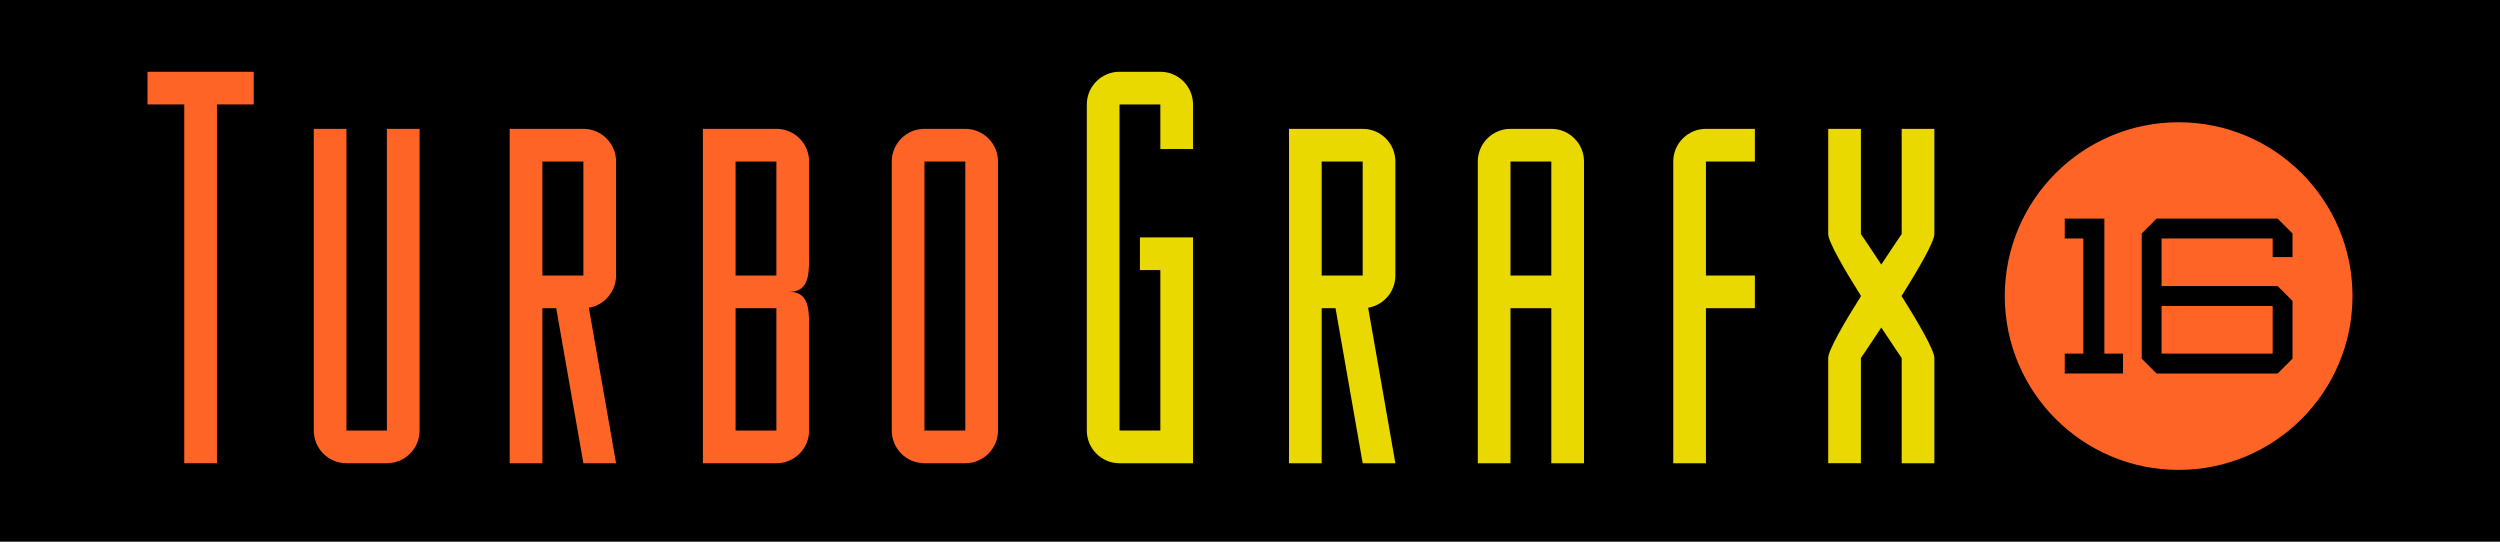
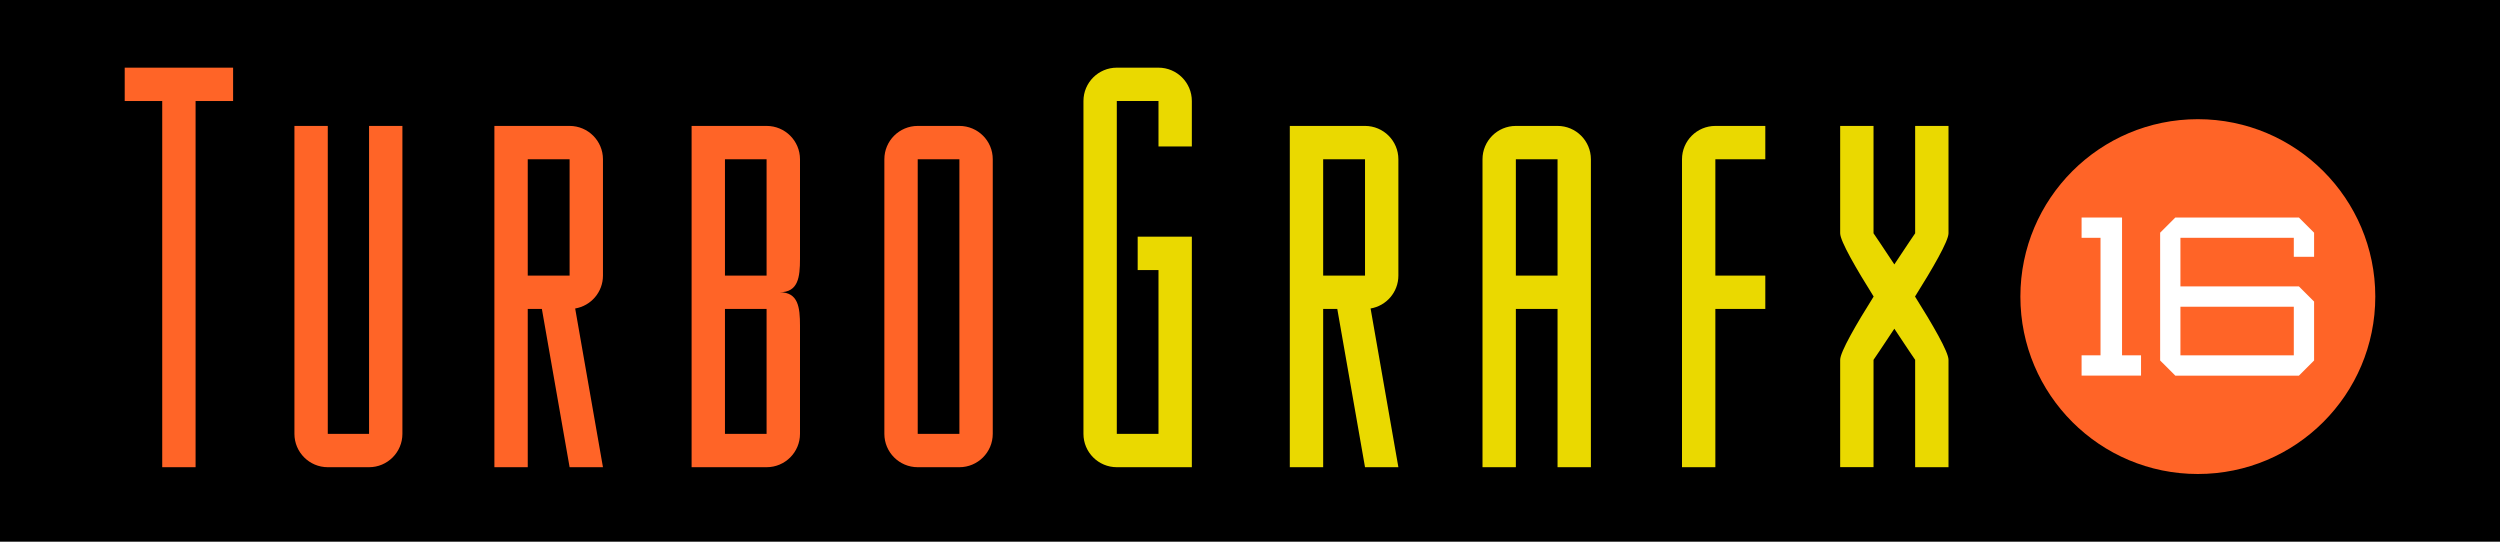
- <svg xmlns="http://www.w3.org/2000/svg" enable-background="new 0 0 3839 693.3" height="416" viewBox="0 0 1920 416" width="1920" version="1.1" id="svg14">
-   <defs id="defs14" />
+ <svg xmlns="http://www.w3.org/2000/svg" version="1.1" id="Layer_1" x="0px" y="0px" viewBox="0 0 1920 416" xml:space="preserve" width="1920" height="416">
+   <defs id="defs12" />
+   <style type="text/css" id="style1">
+ 	.st0{display:none;}
+ 	.st1{display:inline;}
+ 	.st2{fill:#FF6427;}
+ 	.st3{fill:#EAD900;}
+ 	.st4{fill:#FFFFFF;}
+ </style>
  <g id="g1" transform="scale(0.5)">
-     <g id="g15" transform="scale(1,0.9997877)">
-       <g transform="scale(1.00026)" id="g14">
-         <path d="M 0,0 H 3839 V 831.96 H 0 Z" stroke-linecap="round" stroke-linejoin="round" stroke-miterlimit="0" stroke-width="2.921" id="path1" />
-         <g transform="matrix(0.882,0,0,0.882,226.501,110.2347)" id="g13">
-           <g fill="#ead900" id="g6">
-             <path d="m 2115.7,99.4 h -128.3 v 35.1 21.8 198.5 56.9 270 h 56.9 v -270 h 24.1 l 47.3,270 h 56.9 l -47.4,-270.8 c 26.9,-4.5 47.4,-27.9 47.4,-56.1 V 156.3 c 0,-31.4 -25.5,-56.9 -56.9,-56.9 z m 0,255.4 h -71.4 V 156.3 h 71.4 z" id="path2" />
-             <path d="M 2444.1,99.4 H 2373 c -31.4,0 -56.9,25.5 -56.9,56.9 v 198.5 56.9 270 h 56.9 v -270 h 71.1 v 270 h 56.9 v -270 -56.9 -198.5 c 0,-31.4 -25.5,-56.9 -56.9,-56.9 z m 0,255.4 H 2373 V 156.3 h 71.1 z" id="path3" />
-             <path d="m 1763.4,0 h -71.1 c -31.4,0 -56.9,25.5 -56.9,56.9 v 567.9 c 0,31.4 25.5,56.9 56.9,56.9 h 71.1 56.9 V 624.8 345.3 288.4 h -92.4 v 56.9 h 35.5 v 279.5 h -71.1 V 56.9 h 71.1 v 77.6 h 56.9 V 56.9 C 1820.3,25.5 1794.8,0 1763.4,0 Z" id="path4" />
-             <path d="m 2713.3,99.4 c -31.4,0 -56.9,25.5 -56.9,56.9 v 198.5 56.9 270 h 56.9 v -270 h 85.2 v -56.9 h -85.2 V 156.3 h 85.2 V 99.4 h -14.2 z" id="path5" />
-             <path d="m 3053.9,390.5 c 29.5,-47 57.1,-94.5 57.1,-107.9 V 99.4 h -56.9 v 183.2 c 0,0 -15.4,22.5 -35.5,53.1 -20.1,-30.6 -35.5,-53.1 -35.5,-53.1 V 99.4 h -56.9 v 183.2 c 0,13.3 27.6,60.8 57.1,107.9 -29.6,47.1 -57.1,94.6 -57.1,107.9 v 183.2 h 56.9 V 498.5 c 0,0 15.4,-22.5 35.5,-53.1 20.1,30.6 35.5,53.1 35.5,53.1 V 681.7 H 3111 V 498.5 c 0.1,-13.4 -27.5,-60.9 -57.1,-108 z" id="path6" />
+     <g id="g13" transform="scale(1.00026,1)">
+       <rect style="opacity:1;fill:#000000;stroke-width:22;stroke-linecap:square;stroke-linejoin:round;stroke-miterlimit:0" id="rect12" width="3839" height="832" x="0" y="0" />
+       <g id="g12" transform="matrix(0.9002345,0,0,0.9002345,191.5,103.9337)">
+         <g id="g11">
+           <g id="g5">
+             <path class="st3" d="m 2115.7,99.4 h -128.3 v 35.1 21.8 198.5 56.9 270 h 56.9 v -270 h 24.1 l 47.3,270 h 56.9 l -47.4,-270.8 c 26.9,-4.5 47.4,-27.9 47.4,-56.1 V 156.3 c 0,-31.4 -25.5,-56.9 -56.9,-56.9 z m 0,255.4 h -71.4 V 156.3 h 71.4 z" id="path1" />
+             <path class="st3" d="M 2444.1,99.4 H 2373 c -31.4,0 -56.9,25.5 -56.9,56.9 v 198.5 56.9 270 h 56.9 v -270 h 71.1 v 270 h 56.9 v -270 -56.9 -198.5 c 0,-31.4 -25.5,-56.9 -56.9,-56.9 z m 0,255.4 H 2373 V 156.3 h 71.1 z" id="path2" />
+             <path class="st3" d="m 1763.4,0 h -71.1 c -31.4,0 -56.9,25.5 -56.9,56.9 v 567.9 c 0,31.4 25.5,56.9 56.9,56.9 h 71.1 56.9 v -56.9 0 -279.5 -56.9 h -92.4 v 56.9 h 35.5 v 279.5 h -71.1 V 56.9 h 71.1 v 77.6 h 56.9 V 56.9 C 1820.3,25.5 1794.8,0 1763.4,0 Z" id="path3" />
+             <path class="st3" d="m 2713.3,99.4 c -31.4,0 -56.9,25.5 -56.9,56.9 v 198.5 56.9 270 h 56.9 v -270 h 85.2 v -56.9 h -85.2 V 156.3 h 85.2 V 99.4 h -14.2 z" id="path4" />
+             <path class="st3" d="m 3053.9,390.5 c 29.5,-47 57.1,-94.5 57.1,-107.9 V 99.4 h -56.9 v 183.2 c 0,0 -15.4,22.5 -35.5,53.1 -20.1,-30.6 -35.5,-53.1 -35.5,-53.1 V 99.4 h -56.9 v 183.2 c 0,13.3 27.6,60.8 57.1,107.9 -29.6,47.1 -57.1,94.6 -57.1,107.9 v 183.2 h 56.9 V 498.5 c 0,0 15.4,-22.5 35.5,-53.1 20.1,30.6 35.5,53.1 35.5,53.1 v 0 183.2 h 56.9 v -183.2 0 c 0.1,-13.4 -27.5,-60.9 -57.1,-108 z" id="path5" />
          </g>
-           <g fill="#ff6427" id="g10">
-             <path d="m 120.9,56.9 h 64 V 0 H 0 v 56.9 h 64 v 624.8 h 56.9 z" id="path7" />
-             <path d="M 416.8,624.8 H 346.4 V 99.4 h -56.9 v 525.4 c 0,31.4 25.5,56.9 56.9,56.9 h 70.4 c 31.4,0 56.9,-25.5 56.9,-56.9 V 99.4 h -56.9 z" id="path8" />
-             <path d="M 758.9,99.4 H 630.6 v 35.1 21.8 198.5 56.9 270 h 56.9 v -270 h 24.1 l 47.3,270 h 56.9 L 768.4,410.9 c 26.9,-4.5 47.4,-27.9 47.4,-56.1 V 156.3 c 0,-31.4 -25.5,-56.9 -56.9,-56.9 z m 0,255.4 H 687.5 V 156.3 h 71.4 z" id="path9" />
-             <path d="m 1423.8,99.4 h -71.1 c -31.4,0 -56.9,25.5 -56.9,56.9 v 468.5 c 0,31.4 25.5,56.9 56.9,56.9 h 71.1 c 31.4,0 56.9,-25.5 56.9,-56.9 V 156.3 c 0.1,-31.4 -25.4,-56.9 -56.9,-56.9 z m 0,525.4 h -71.1 V 156.3 h 71.1 z" id="path10" />
-             <circle cx="3536.3" cy="390.6" r="302.7" id="circle10" />
+           <g id="g8">
+             <polygon class="st2" points="184.9,0 0,0 0,56.9 64,56.9 64,681.7 120.9,681.7 120.9,56.9 184.9,56.9 " id="polygon5" />
+             <path class="st2" d="M 416.8,624.8 H 346.4 V 99.4 h -56.9 v 525.4 0 c 0,31.4 25.5,56.9 56.9,56.9 h 70.4 c 31.4,0 56.9,-25.5 56.9,-56.9 v 0 -525.4 h -56.9 z" id="path6" />
+             <path class="st2" d="M 758.9,99.4 H 630.6 v 35.1 21.8 198.5 56.9 270 h 56.9 v -270 h 24.1 l 47.3,270 h 56.9 L 768.4,410.9 c 26.9,-4.5 47.4,-27.9 47.4,-56.1 V 156.3 c 0,-31.4 -25.5,-56.9 -56.9,-56.9 z m 0,255.4 H 687.5 V 156.3 h 71.4 z" id="path7" />
+             <path class="st2" d="m 1423.8,99.4 h -71.1 c -31.4,0 -56.9,25.5 -56.9,56.9 v 468.5 0 c 0,31.4 25.5,56.9 56.9,56.9 h 71.1 c 31.4,0 56.9,-25.5 56.9,-56.9 v 0 -468.5 c 0.1,-31.4 -25.4,-56.9 -56.9,-56.9 z m 0,525.4 h -71.1 V 156.3 h 71.1 z" id="path8" />
          </g>
-           <path d="M 3370.3,490.8 H 3338 v 34.6 h 101.4 V 490.8 H 3407 V 290.3 255.7 h -36.7 -32.3 v 34.6 h 32.3 z" id="path11" />
-           <path d="m 3734.6,322.7 v -41.1 l -25.9,-25.9 h -210.8 l -25.9,25.9 v 91.7 34.6 91.7 l 25.9,25.9 h 210.8 l 25.9,-25.9 V 399.1 l -25.9,-25.9 H 3506.6 V 290.3 H 3700 v 32.4 z m -34.6,85.2 v 82.9 h -193.4 v -82.9 z" id="path12" />
-           <path d="m 1151.9,326.3 v -170 c 0,-31.4 -25.5,-56.9 -56.9,-56.9 H 967 v 45.7 11.2 198.5 56.9 213.1 56.9 h 56.9 71.1 c 31.4,0 56.9,-25.5 56.9,-56.9 V 440.1 c 0,-31.4 -3.1,-56.9 -34.5,-56.9 31.4,0 34.5,-25.5 34.5,-56.9 z m -128,-170 h 71 v 198.5 h -71 z m 0,468.5 V 411.7 h 71 v 213.1 z" fill="#ff6427" id="path13" />
+           <g id="g10">
+             <circle class="st2" cx="3536.3" cy="390.6" r="302.7" id="circle8" />
+             <g id="g9">
+               <polygon class="st4" points="3370.3,255.7 3338,255.7 3338,290.3 3370.3,290.3 3370.3,490.8 3338,490.8 3338,525.4 3439.4,525.4 3439.4,490.8 3407,490.8 3407,290.3 3407,255.7 " id="polygon8" />
+               <path class="st4" d="m 3734.6,322.7 v -41.1 l -25.9,-25.9 h -210.8 l -25.9,25.9 v 91.7 0 34.6 0 91.7 l 25.9,25.9 v 0 h 210.8 v 0 l 25.9,-25.9 V 399.1 l -25.9,-25.9 v 0 H 3506.6 V 290.3 H 3700 v 32.4 z m -34.6,85.2 v 82.9 h -193.4 v -82.9 z" id="path9" />
+             </g>
+           </g>
        </g>
+         <path class="st2" d="m 1151.9,326.3 v -170 0 c 0,-31.4 -25.5,-56.9 -56.9,-56.9 H 967 v 45.7 11.2 198.5 56.9 213.1 56.9 h 56.9 71.1 c 31.4,0 56.9,-25.5 56.9,-56.9 v 0 0 -184.7 c 0,-31.4 -3.1,-56.9 -34.5,-56.9 31.4,0 34.5,-25.5 34.5,-56.9 z m -128,-170 h 71 v 198.5 h -71 z m 0,468.5 V 411.7 h 71 v 213.1 z" id="path11" />
      </g>
    </g>
  </g>
</svg>
